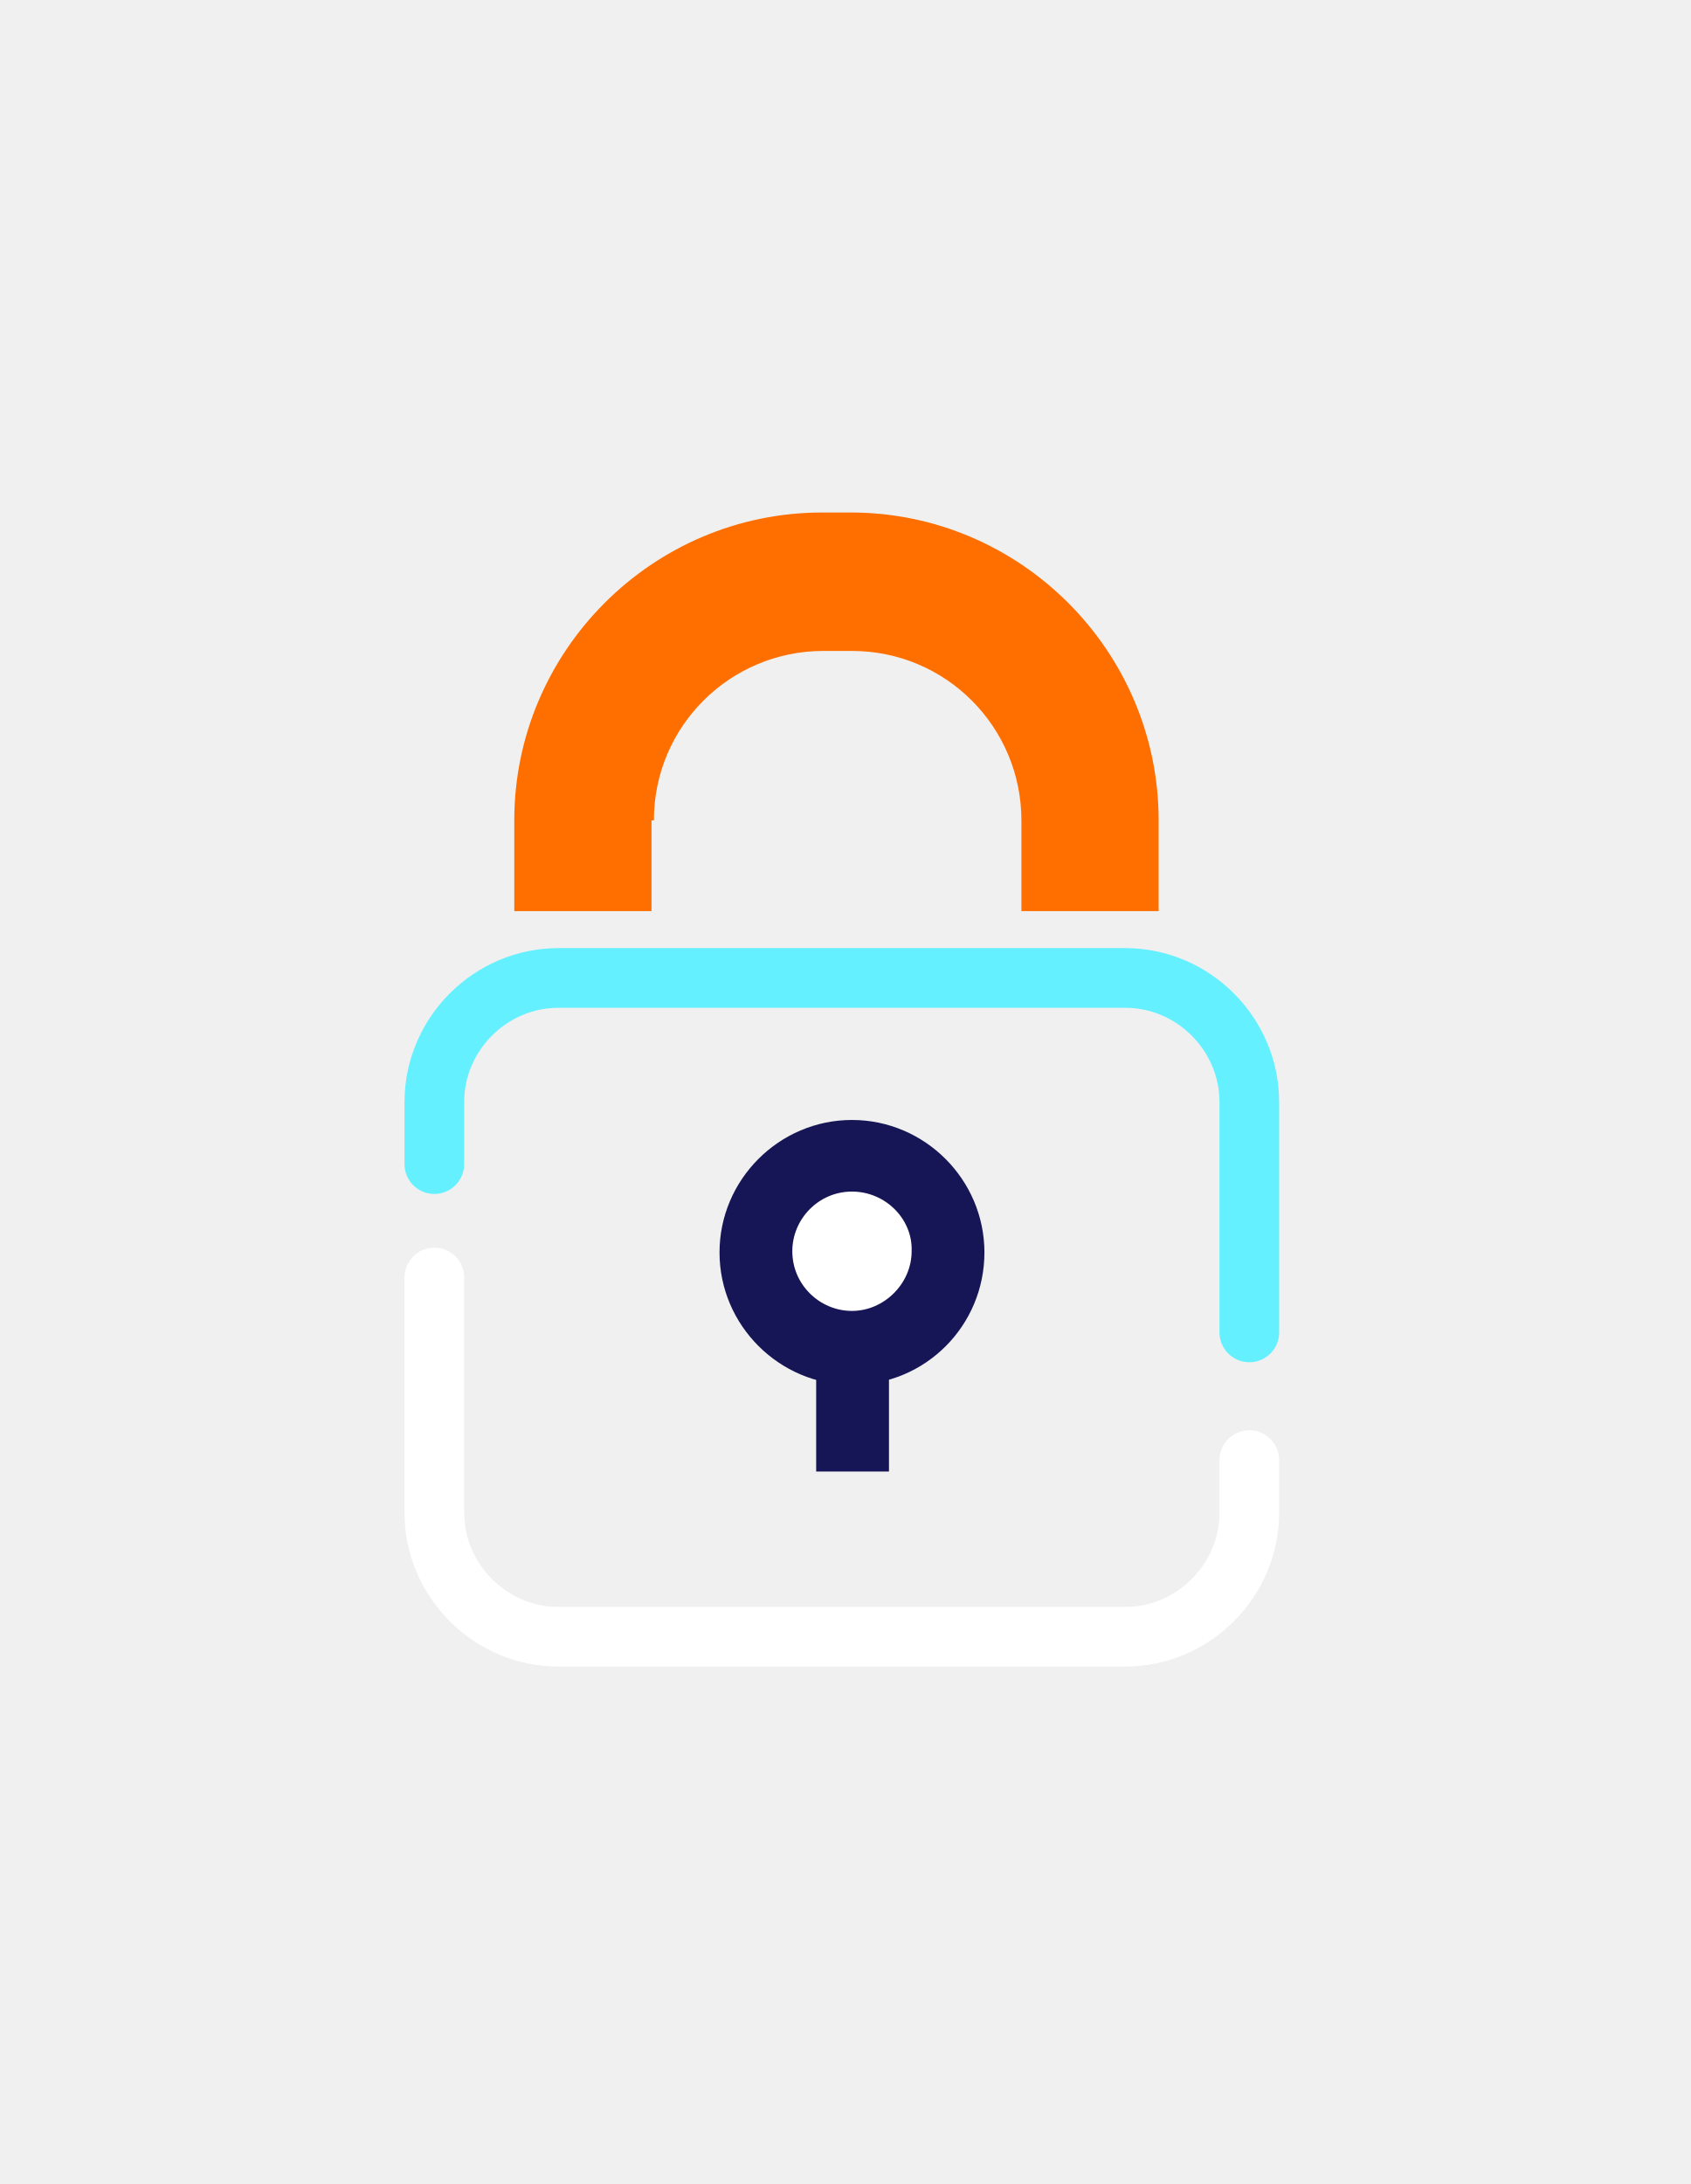
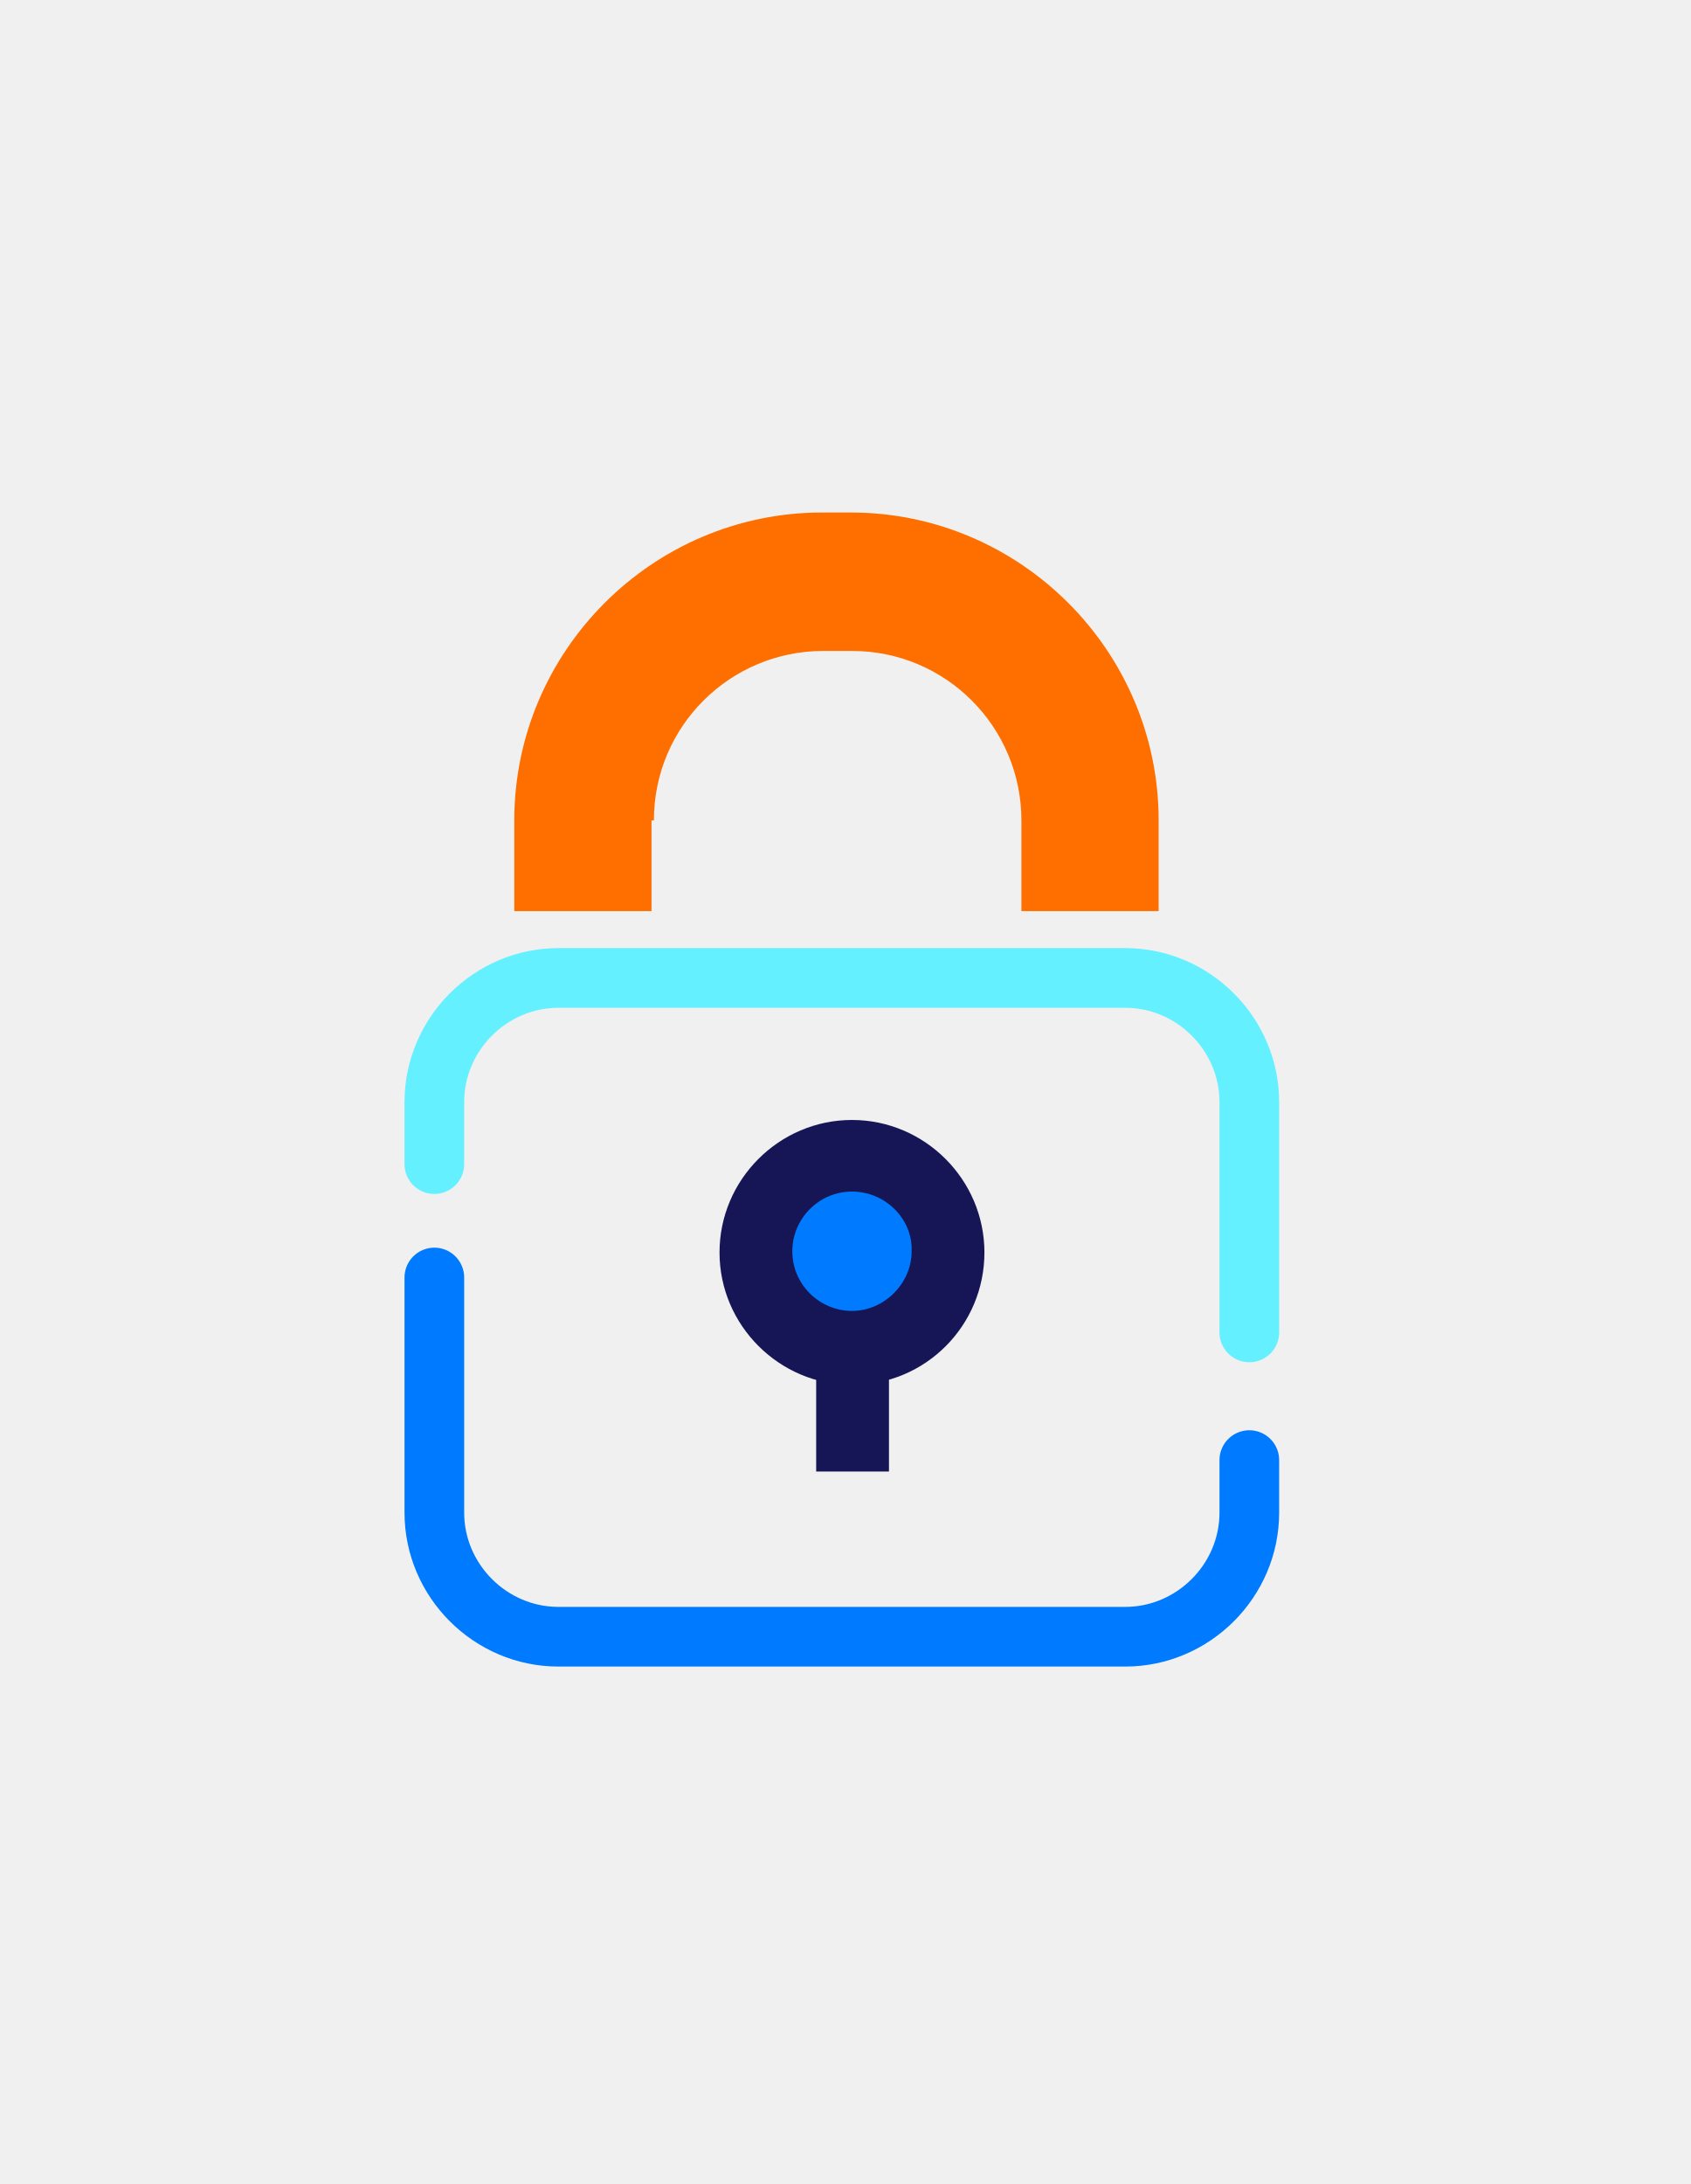
<svg xmlns="http://www.w3.org/2000/svg" version="1.1" id="Layer_1" x="0px" y="0px" viewBox="0 0 141.7 183" style="enable-background:new 0 0 141.7 183;" xml:space="preserve">
  <style type="text/css">
	.st0{fill:#161656;}
- 	.st1{fill:#ffffff;}
+ 	.st1{fill:#007bff;}
	.st2{fill:none;stroke:#64f0ff;stroke-width:5;stroke-linecap:round;stroke-linejoin:round;}
- 	.st3{fill:none;stroke:#ffffff;stroke-width:5;stroke-linecap:round;stroke-linejoin:round;}
+ 	.st3{fill:none;stroke:#007bff;stroke-width:5;stroke-linecap:round;stroke-linejoin:round;}
	.st4{fill:#ff6f00;}
</style>
  <g id="Desktop">
    <g id="_x35_-Project-" transform="translate(-1132, -3017)">
      <g id="Group-14" transform="translate(1134, 3016)">
        <polygon id="Fill-1" class="st0" points="66.4,124.3 72.5,124.3 72.5,107.3 66.4,107.3    " />
        <g id="Group-13" transform="translate(0, 0.6434)">
          <path id="Fill-2" class="st1" d="M77.5,105.3c0,4.5-3.6,8.1-8.1,8.1s-8.1-3.6-8.1-8.1s3.6-8.1,8.1-8.1      C73.9,97.2,77.5,100.8,77.5,105.3" />
          <path id="Fill-4" class="st0" d="M69.4,100.2c-2.8,0-5,2.3-5,5c0,2.8,2.3,5,5,5s5-2.3,5-5C74.5,102.5,72.2,100.2,69.4,100.2       M69.4,116.4c-6.1,0-11.1-5-11.1-11.1s5-11.1,11.1-11.1s11.1,5,11.1,11.1S75.6,116.4,69.4,116.4" />
          <path id="Stroke-6" class="st2" d="M34.4,97.9v-5.2c0-5.7,4.7-10.4,10.4-10.4h47.5c5.7,0,10.4,4.7,10.4,10.4V112" />
          <path id="Stroke-8" class="st3" d="M102.7,122.7v4.4c0,5.7-4.7,10.4-10.4,10.4H44.8c-5.7,0-10.4-4.7-10.4-10.4v-19.7" />
          <g id="Group-12" transform="translate(7, 0)">
            <g id="Clip-11">
					</g>
            <path id="Fill-10" class="st4" d="M45.8,69.1c0-7.9,6.4-14.2,14.2-14.2h2.4c7.9,0,14.2,6.4,14.2,14.2v7.6h11.5v-7.6       c0-14.2-11.6-25.8-25.8-25.8h-2.4c-14.2,0-25.8,11.6-25.8,25.8v7.6h11.5v-7.6H45.8z" />
          </g>
        </g>
      </g>
    </g>
  </g>
</svg>
